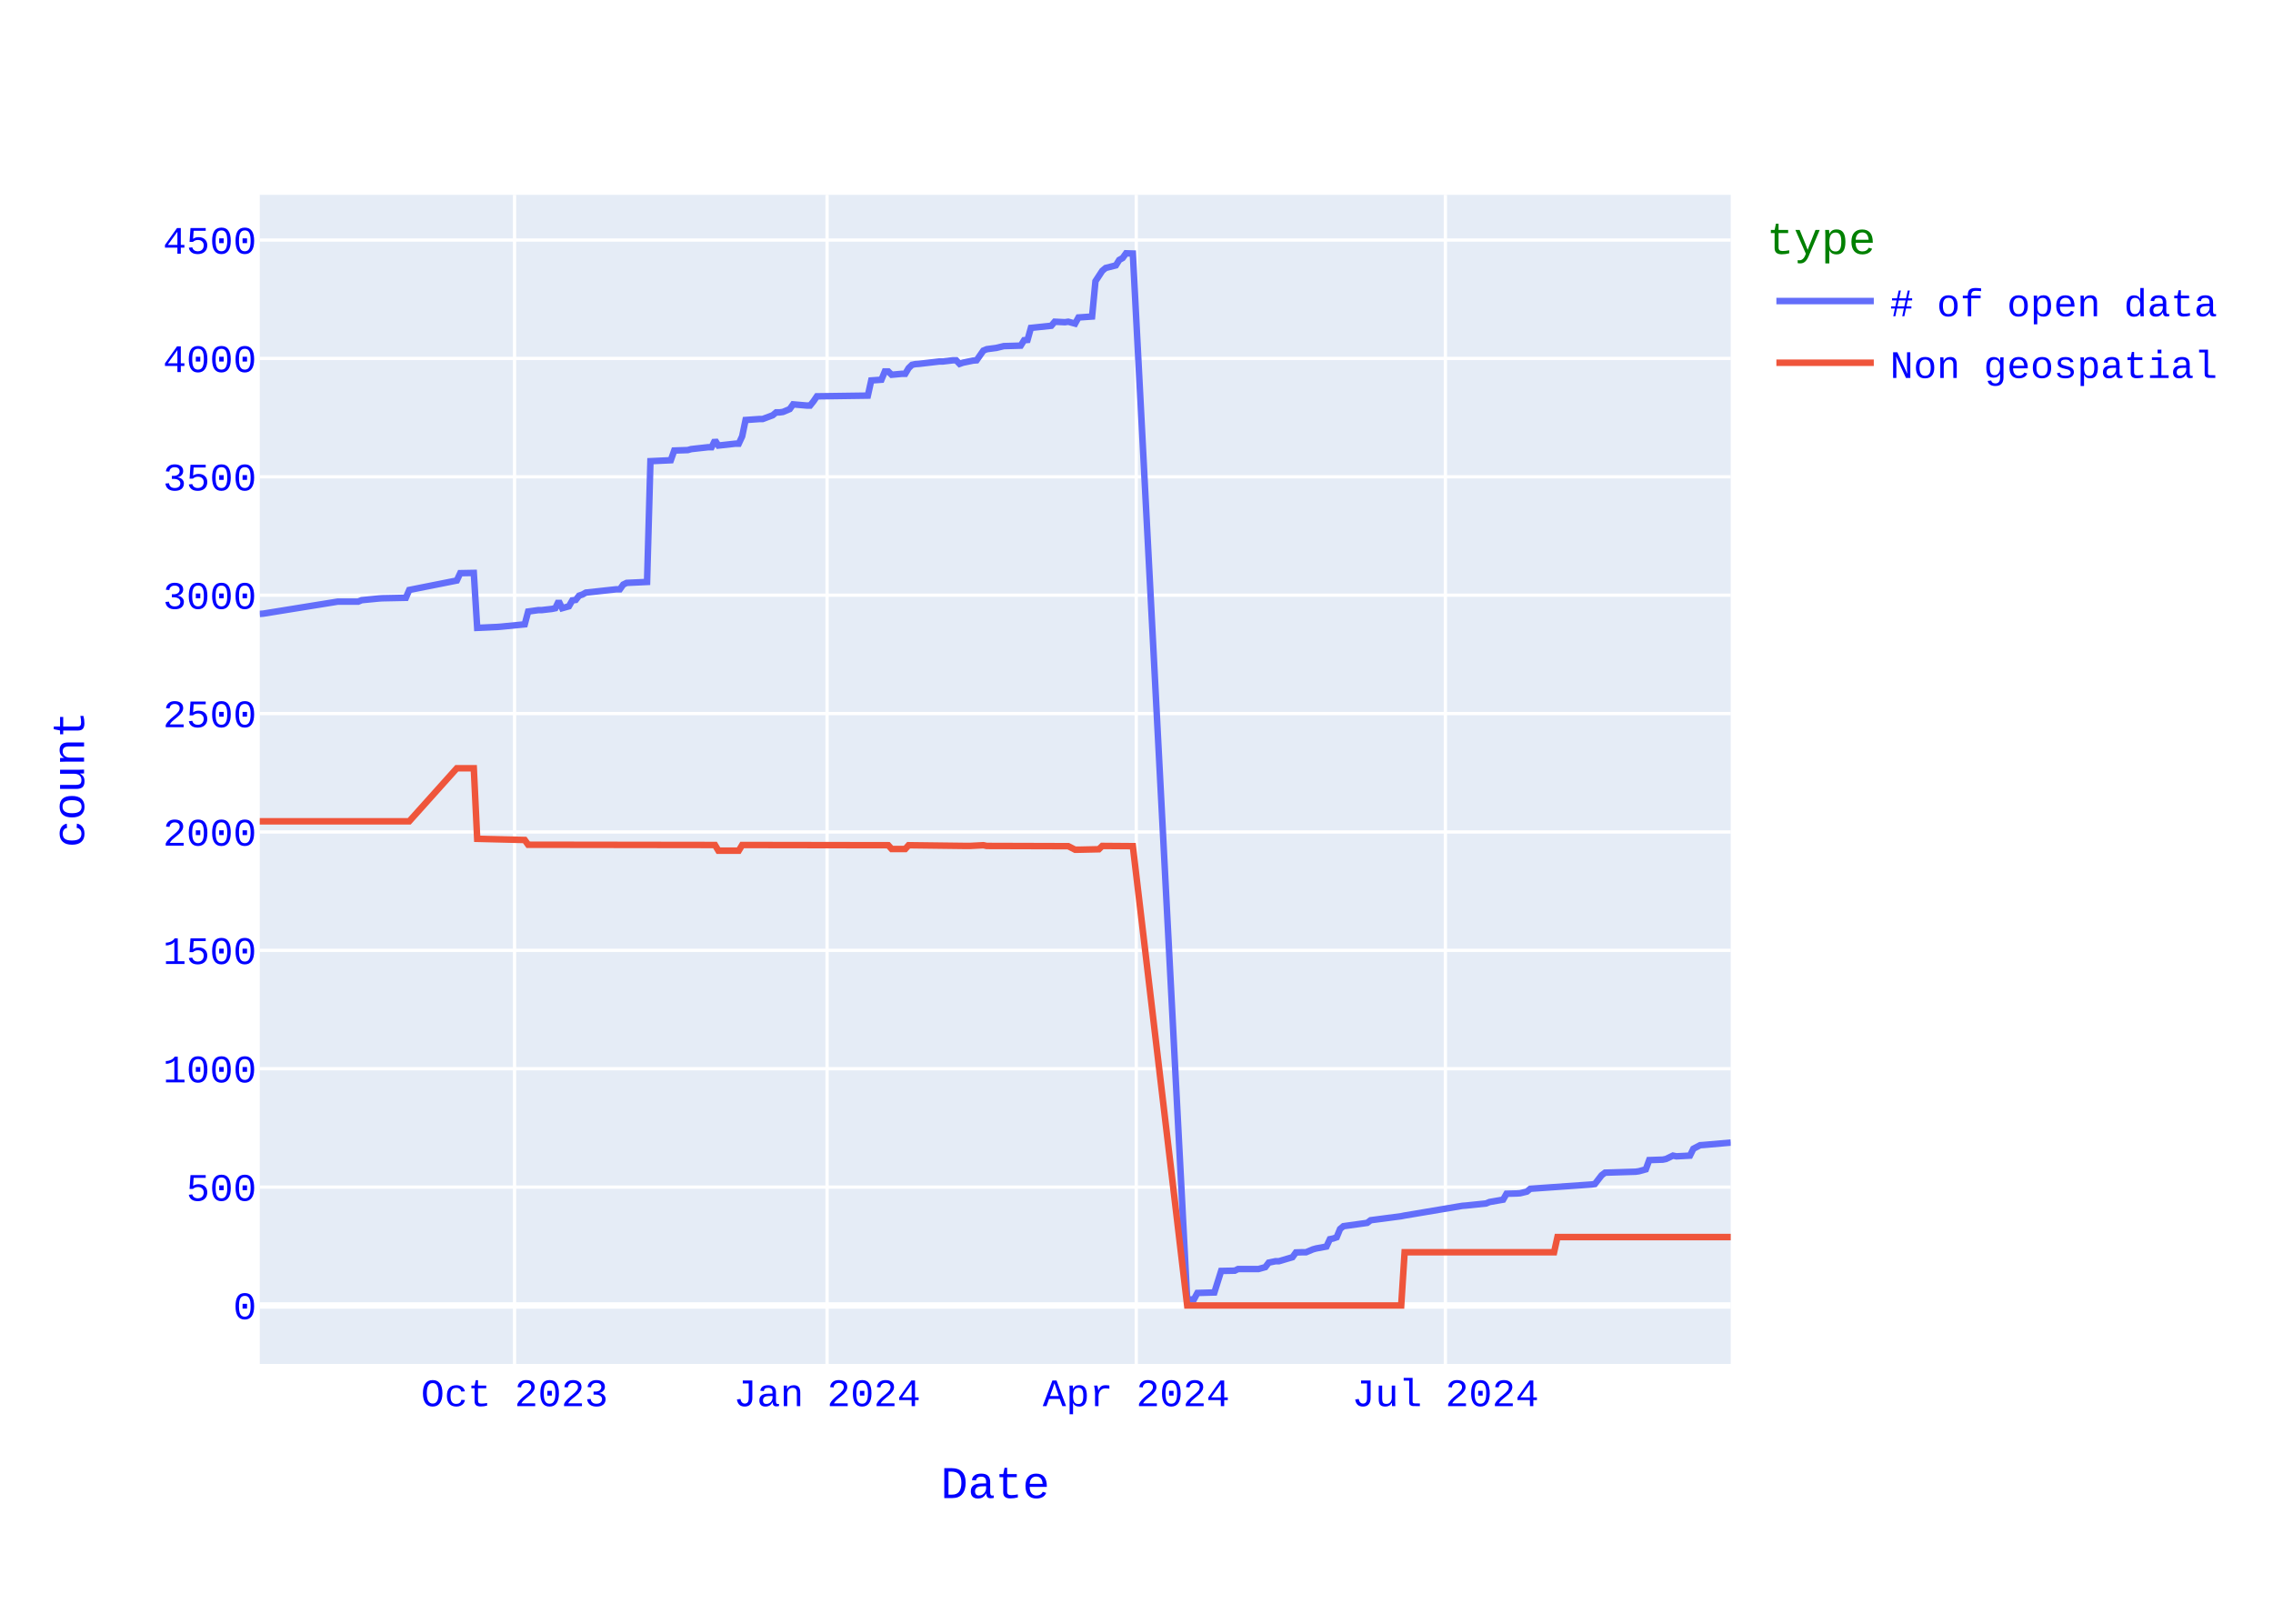
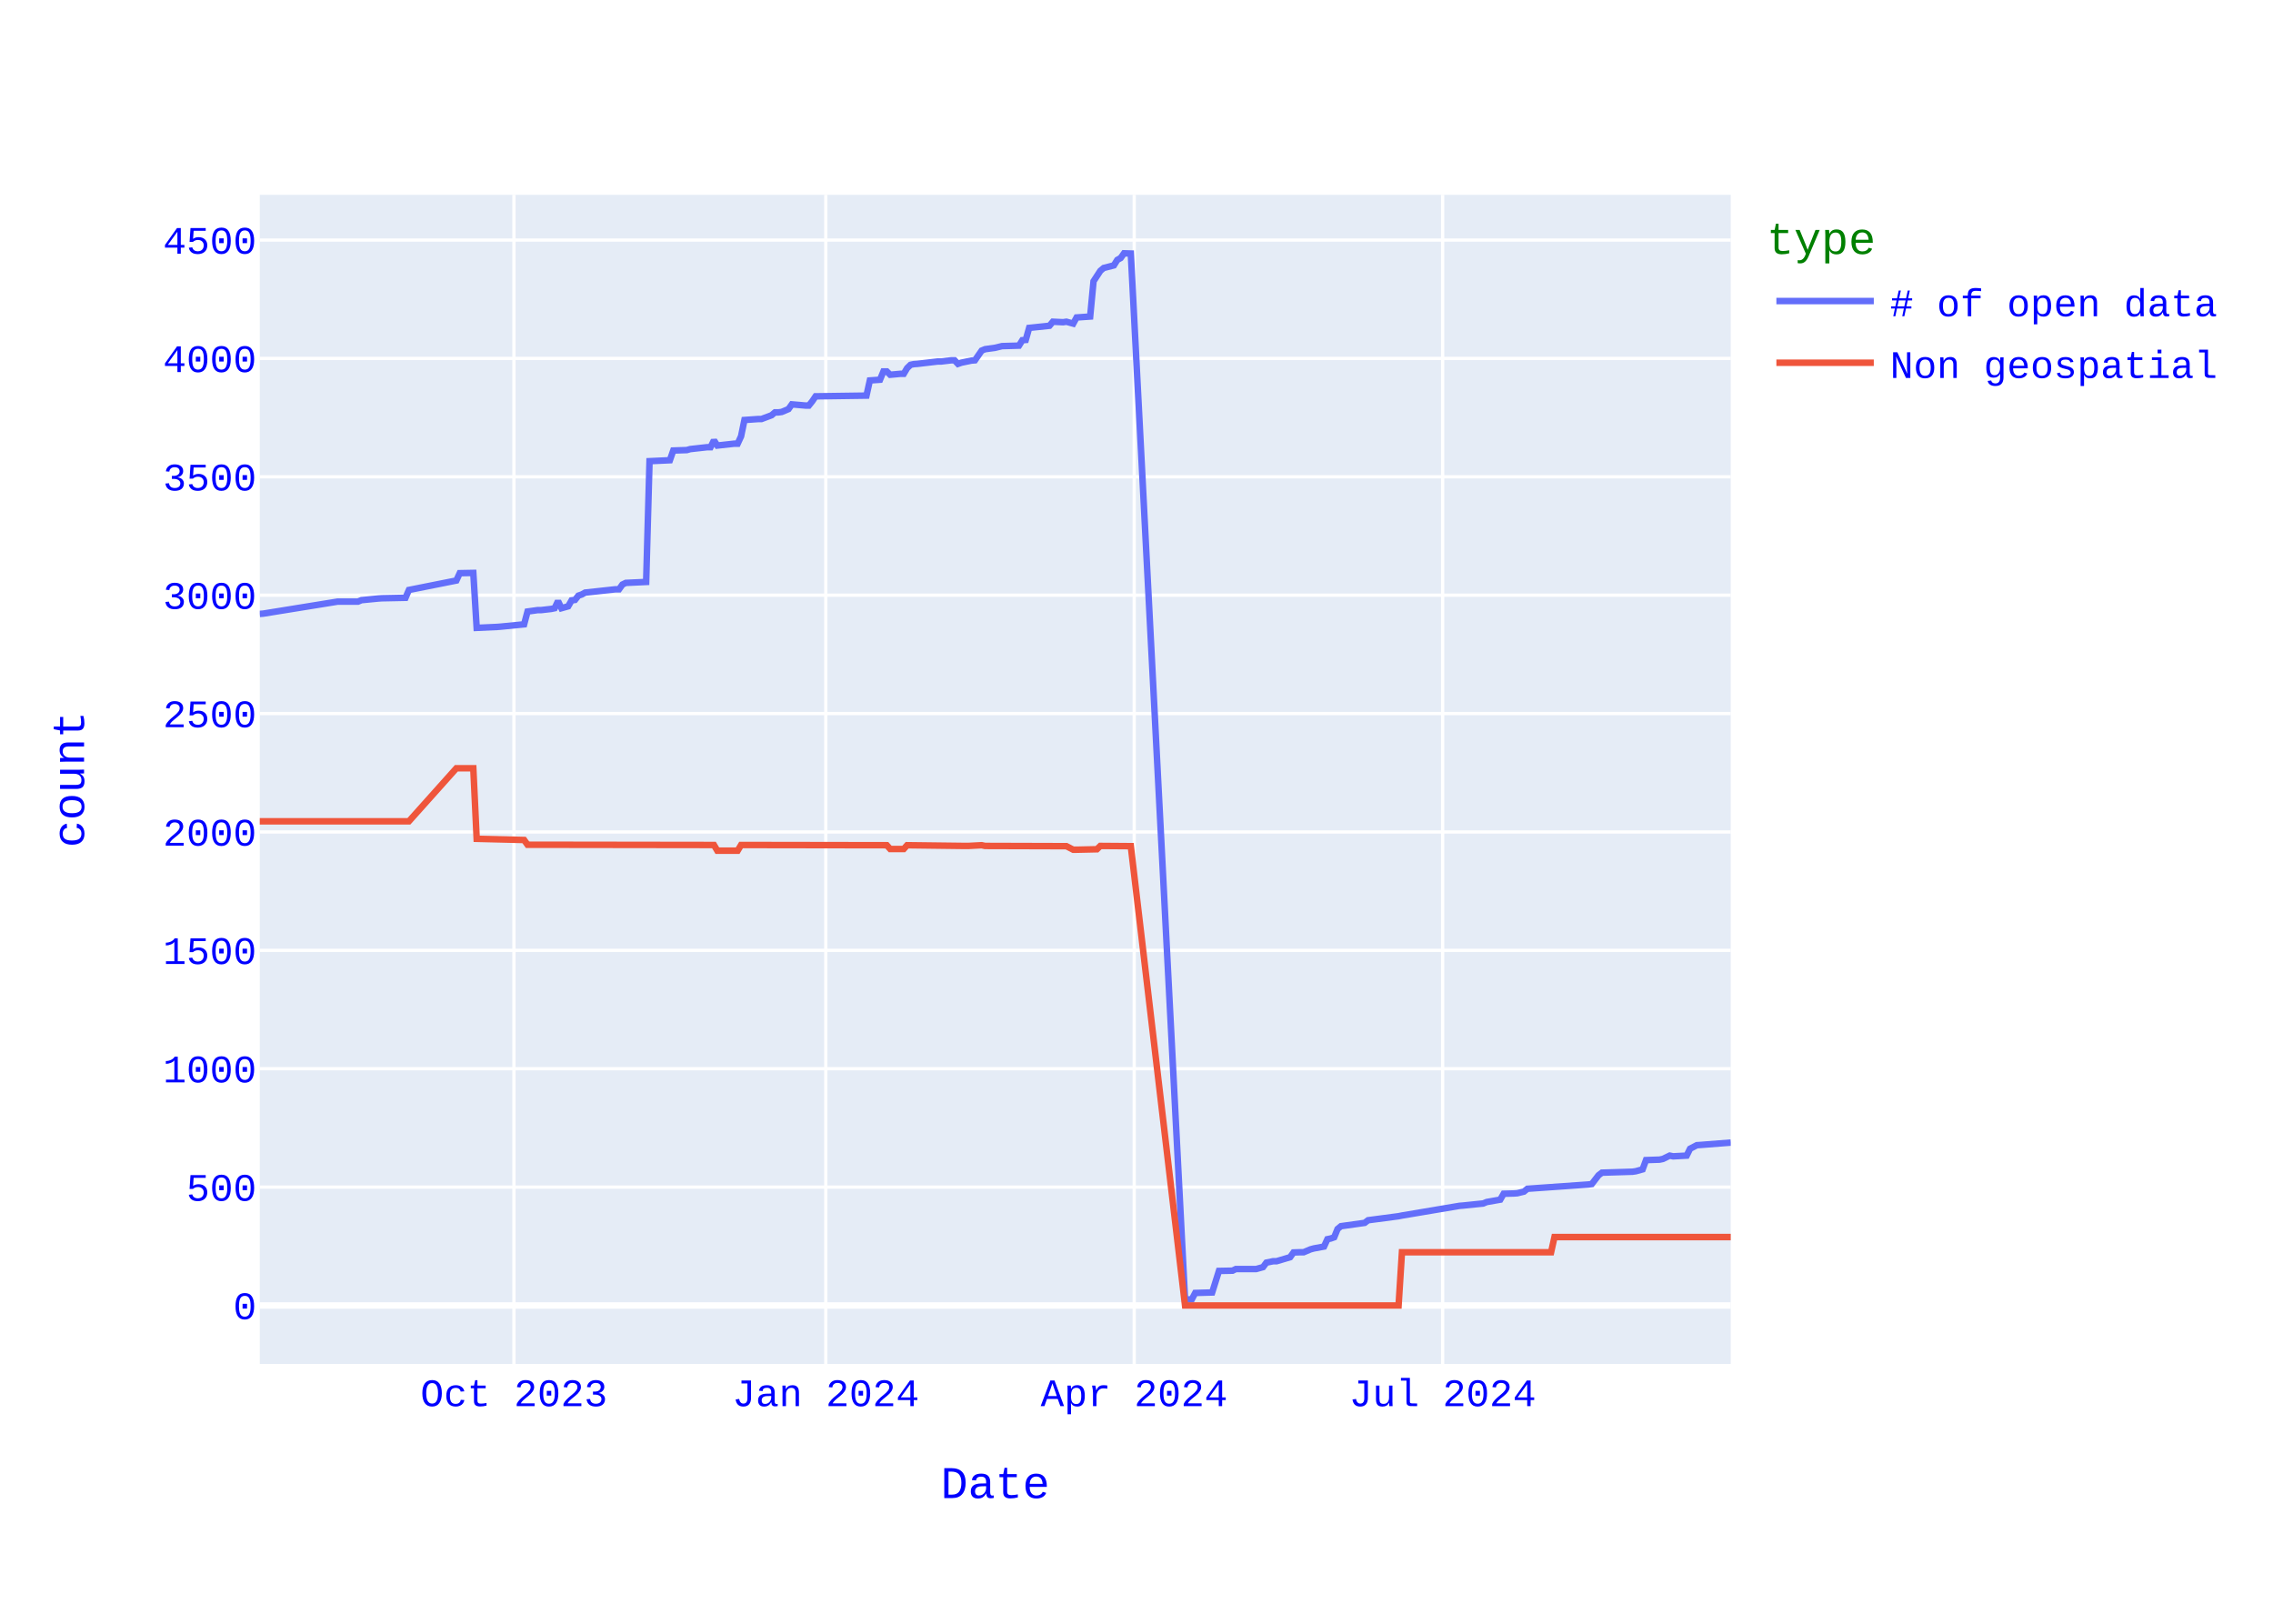
<svg xmlns="http://www.w3.org/2000/svg" class="main-svg" width="700" height="500" style="" viewBox="0 0 700 500">
  <rect x="0" y="0" width="700" height="500" style="fill: rgb(255, 255, 255); fill-opacity: 1;" />
-   <defs id="defs-fe201b">
+   <defs id="defs-84c337">
    <g class="clips">
-       <clipPath id="clipfe201bxyplot" class="plotclip">
+       <clipPath id="clip84c337xyplot" class="plotclip">
        <rect width="453" height="360" />
      </clipPath>
-       <clipPath class="axesclip" id="clipfe201bx">
+       <clipPath class="axesclip" id="clip84c337x">
        <rect x="80" y="0" width="453" height="500" />
      </clipPath>
-       <clipPath class="axesclip" id="clipfe201by">
+       <clipPath class="axesclip" id="clip84c337y">
        <rect x="0" y="60" width="700" height="360" />
      </clipPath>
-       <clipPath class="axesclip" id="clipfe201bxy">
+       <clipPath class="axesclip" id="clip84c337xy">
        <rect x="80" y="60" width="453" height="360" />
      </clipPath>
    </g>
    <g class="gradients" />
    <g class="patterns" />
  </defs>
  <g class="bglayer">
    <rect class="bg" x="80" y="60" width="453" height="360" style="fill: rgb(229, 236, 246); fill-opacity: 1; stroke-width: 0;" />
  </g>
  <g class="layer-below">
    <g class="imagelayer" />
    <g class="shapelayer" />
  </g>
  <g class="cartesianlayer">
    <g class="subplot xy">
      <g class="layer-subplot">
        <g class="shapelayer" />
        <g class="imagelayer" />
      </g>
      <g class="minor-gridlayer">
        <g class="x" />
        <g class="y" />
      </g>
      <g class="gridlayer">
        <g class="x">
-           <path class="xgrid crisp" transform="translate(158.46,0)" d="M0,60v360" style="stroke: rgb(255, 255, 255); stroke-opacity: 1; stroke-width: 1px;" />
-           <path class="xgrid crisp" transform="translate(254.71,0)" d="M0,60v360" style="stroke: rgb(255, 255, 255); stroke-opacity: 1; stroke-width: 1px;" />
-           <path class="xgrid crisp" transform="translate(349.92,0)" d="M0,60v360" style="stroke: rgb(255, 255, 255); stroke-opacity: 1; stroke-width: 1px;" />
-           <path class="xgrid crisp" transform="translate(445.12,0)" d="M0,60v360" style="stroke: rgb(255, 255, 255); stroke-opacity: 1; stroke-width: 1px;" />
+           <path class="xgrid crisp" transform="translate(158.28,0)" d="M0,60v360" style="stroke: rgb(255, 255, 255); stroke-opacity: 1; stroke-width: 1px;" />
+           <path class="xgrid crisp" transform="translate(254.31,0)" d="M0,60v360" style="stroke: rgb(255, 255, 255); stroke-opacity: 1; stroke-width: 1px;" />
+           <path class="xgrid crisp" transform="translate(349.29,0)" d="M0,60v360" style="stroke: rgb(255, 255, 255); stroke-opacity: 1; stroke-width: 1px;" />
+           <path class="xgrid crisp" transform="translate(444.28,0)" d="M0,60v360" style="stroke: rgb(255, 255, 255); stroke-opacity: 1; stroke-width: 1px;" />
        </g>
        <g class="y">
          <path class="ygrid crisp" transform="translate(0,365.55)" d="M80,0h453" style="stroke: rgb(255, 255, 255); stroke-opacity: 1; stroke-width: 1px;" />
          <path class="ygrid crisp" transform="translate(0,329.09)" d="M80,0h453" style="stroke: rgb(255, 255, 255); stroke-opacity: 1; stroke-width: 1px;" />
          <path class="ygrid crisp" transform="translate(0,292.64)" d="M80,0h453" style="stroke: rgb(255, 255, 255); stroke-opacity: 1; stroke-width: 1px;" />
          <path class="ygrid crisp" transform="translate(0,256.19)" d="M80,0h453" style="stroke: rgb(255, 255, 255); stroke-opacity: 1; stroke-width: 1px;" />
          <path class="ygrid crisp" transform="translate(0,219.73)" d="M80,0h453" style="stroke: rgb(255, 255, 255); stroke-opacity: 1; stroke-width: 1px;" />
          <path class="ygrid crisp" transform="translate(0,183.28)" d="M80,0h453" style="stroke: rgb(255, 255, 255); stroke-opacity: 1; stroke-width: 1px;" />
          <path class="ygrid crisp" transform="translate(0,146.82)" d="M80,0h453" style="stroke: rgb(255, 255, 255); stroke-opacity: 1; stroke-width: 1px;" />
          <path class="ygrid crisp" transform="translate(0,110.37)" d="M80,0h453" style="stroke: rgb(255, 255, 255); stroke-opacity: 1; stroke-width: 1px;" />
          <path class="ygrid crisp" transform="translate(0,73.92)" d="M80,0h453" style="stroke: rgb(255, 255, 255); stroke-opacity: 1; stroke-width: 1px;" />
        </g>
      </g>
      <g class="zerolinelayer">
        <path class="yzl zl crisp" transform="translate(0,402)" d="M80,0h453" style="stroke: rgb(255, 255, 255); stroke-opacity: 1; stroke-width: 2px;" />
      </g>
      <path class="xlines-below" />
      <path class="ylines-below" />
      <g class="overlines-below" />
      <g class="xaxislayer-below" />
      <g class="yaxislayer-below" />
      <g class="overaxes-below" />
-       <g class="plot" transform="translate(80,60)" clip-path="url(#clipfe201bxyplot)">
+       <g class="plot" transform="translate(80,60)" clip-path="url(#clip84c337xyplot)">
        <g class="scatterlayer mlayer">
-           <g class="trace scatter trace550201" style="stroke-miterlimit: 2; opacity: 1;">
+           <g class="trace scatter trace7ce427" style="stroke-miterlimit: 2; opacity: 1;">
            <g class="fills" />
            <g class="errorbars" />
            <g class="lines">
-               <path class="js-line" d="M453,291.84L444.63,292.57L443.58,292.64L441.49,293.74L440.45,295.85L436.26,296.07L435.21,295.85L433.12,296.87L432.08,297.09L427.89,297.23L426.85,300.08L424.75,300.66L423.71,300.81L414.29,301.1L413.24,301.9L411.15,304.6L410.11,304.74L391.27,306.06L390.23,306.93L388.14,307.44L387.09,307.51L383.95,307.59L382.91,309.41L378.72,310.14L377.67,310.58L371.4,311.23L370.35,311.31L352.57,314.3L351.52,314.51L342.1,315.75L341.06,316.56L333.73,317.58L332.69,318.45L331.64,321L330.6,321.37L329.55,321.59L328.5,323.85L325.36,324.43L324.32,324.72L322.23,325.6L321.18,325.6L319.09,325.67L318.04,327.13L313.86,328.37L312.81,328.37L310.72,328.8L309.67,330.19L307.58,330.77L306.53,330.77L301.3,330.77L300.26,331.28L296.07,331.36L293.98,337.99L288.75,338.14L287.7,340.1L285.61,340.18L268.87,18.07L266.78,18L265.73,19.46L264.69,20.04L263.64,21.72L260.5,22.52L259.45,23.4L257.36,26.6L256.32,37.47L252.13,37.76L251.09,39.65L248.99,39.07L247.95,39.22L244.81,39.07L243.76,40.31L237.48,40.97L236.44,44.68L235.39,44.76L234.35,46.43L229.12,46.58L227.02,47.09L223.88,47.53L222.84,47.96L220.75,50.95L219.7,51.03L216.56,51.68L215.52,52.05L214.47,50.95L213.42,50.95L210.28,51.32L209.24,51.32L202.96,52.05L201.91,52.12L200.87,52.34L199.82,53.36L198.78,55.11L197.73,55.11L194.59,55.4L193.55,54.38L192.5,54.38L191.45,56.93L188.31,57.15L187.27,61.82L171.58,62.04L170.53,63.57L169.48,64.88L168.44,64.88L164.25,64.51L163.21,65.97L161.11,66.85L160.07,66.99L159.02,66.99L157.97,67.87L154.84,69.04L153.79,69.04L149.61,69.33L148.56,74.36L147.51,76.62L146.47,76.62L141.24,77.2L140.19,75.6L139.14,77.71L138.1,77.71L132.87,78.29L131.82,78.59L127.64,78.73L126.59,81.72L120.31,82.01L119.27,119.2L112.99,119.49L111.94,120L110.9,121.46L109.85,121.46L100.43,122.48L99.39,123.06L98.34,123.42L97.3,124.74L96.25,124.88L95.2,126.7L93.11,127.29L92.06,125.1L91.02,127.29L89.97,127.51L86.83,127.87L85.79,127.87L82.65,128.31L81.6,132.25L74.28,132.97L73.23,133.05L66.96,133.34L65.91,116.42L61.73,116.5L60.68,118.76L46.03,121.67L44.99,124.08L37.66,124.23L36.62,124.3L31.39,124.81L30.34,125.25L24.06,125.25L1.05,128.96L0,129.04" style="vector-effect: none; fill: none; stroke: rgb(99, 110, 250); stroke-opacity: 1; stroke-width: 2px; opacity: 1;" />
+               <path class="js-line" d="M453,291.84L443.61,292.57L442.56,292.64L440.47,293.74L439.43,295.85L435.26,296.07L434.21,295.85L432.12,296.87L431.08,297.09L426.91,297.23L425.86,300.08L423.77,300.66L422.73,300.81L413.34,301.1L412.29,301.9L410.21,304.6L409.16,304.74L390.37,306.06L389.33,306.93L387.24,307.44L386.2,307.51L383.07,307.59L382.02,309.41L377.85,310.14L376.8,310.58L370.54,311.23L369.5,311.31L351.75,314.3L350.71,314.51L341.32,315.75L340.27,316.56L332.97,317.58L331.92,318.45L330.88,321L329.83,321.37L328.79,321.59L327.75,323.85L324.62,324.43L323.57,324.72L321.48,325.6L320.44,325.6L318.35,325.67L317.31,327.13L313.13,328.37L312.09,328.37L310,328.8L308.96,330.19L306.87,330.77L305.83,330.77L300.61,330.77L299.56,331.28L295.39,331.36L293.3,337.99L288.08,338.14L287.04,340.1L284.95,340.18L268.25,18.07L266.16,18L265.12,19.46L264.08,20.04L263.03,21.72L259.9,22.52L258.86,23.4L256.77,26.6L255.73,37.47L251.55,37.76L250.51,39.65L248.42,39.07L247.38,39.22L244.24,39.07L243.2,40.31L236.94,40.97L235.89,44.68L234.85,44.76L233.81,46.43L228.59,46.58L226.5,47.09L223.37,47.53L222.32,47.96L220.24,50.95L219.19,51.03L216.06,51.68L215.02,52.05L213.97,50.95L212.93,50.95L209.8,51.32L208.76,51.32L202.49,52.05L201.45,52.12L200.41,52.34L199.36,53.36L198.32,55.11L197.27,55.11L194.14,55.4L193.1,54.38L192.06,54.38L191.01,56.93L187.88,57.15L186.84,61.82L171.18,62.04L170.14,63.57L169.09,64.88L168.05,64.88L163.87,64.51L162.83,65.97L160.74,66.85L159.7,66.99L158.65,66.99L157.61,67.87L154.48,69.04L153.44,69.04L149.26,69.33L148.22,74.36L147.17,76.62L146.13,76.62L140.91,77.2L139.87,75.6L138.82,77.71L137.78,77.71L132.56,78.29L131.52,78.59L127.34,78.73L126.3,81.72L120.03,82.01L118.99,119.2L112.73,119.49L111.68,120L110.64,121.46L109.6,121.46L100.2,122.48L99.16,123.06L98.12,123.42L97.07,124.74L96.03,124.88L94.98,126.7L92.9,127.29L91.85,125.1L90.81,127.29L89.76,127.51L86.63,127.87L85.59,127.87L82.46,128.31L81.41,132.25L74.11,132.97L73.06,133.05L66.8,133.34L65.76,116.42L61.58,116.5L60.54,118.76L45.93,121.67L44.88,124.08L37.58,124.23L36.53,124.3L31.31,124.81L30.27,125.25L24.01,125.25L1.04,128.96L0,129.04" style="vector-effect: none; fill: none; stroke: rgb(99, 110, 250); stroke-opacity: 1; stroke-width: 2px; opacity: 1;" />
            </g>
            <g class="points" />
            <g class="text" />
          </g>
-           <g class="trace scatter tracef48e14" style="stroke-miterlimit: 2; opacity: 1;">
+           <g class="trace scatter trace4cebd4" style="stroke-miterlimit: 2; opacity: 1;">
            <g class="fills" />
            <g class="errorbars" />
            <g class="lines">
-               <path class="js-line" d="M453,320.93L399.64,320.93L398.6,325.6L352.57,325.6L351.52,342L285.61,342L268.87,200.56L259.45,200.49L258.41,201.51L252.13,201.65L251.09,201.65L248.99,200.56L247.95,200.56L223.88,200.49L222.84,200.27L218.65,200.49L217.61,200.49L199.82,200.27L198.78,201.43L194.59,201.43L193.55,200.27L148.56,200.2L147.51,201.95L141.24,201.95L140.19,200.2L82.65,200.12L81.6,198.66L66.96,198.3L65.91,176.57L60.68,176.57L46.03,192.9L0,192.9" style="vector-effect: none; fill: none; stroke: rgb(239, 85, 59); stroke-opacity: 1; stroke-width: 2px; opacity: 1;" />
+               <path class="js-line" d="M453,320.93L398.72,320.93L397.68,325.6L351.75,325.6L350.71,342L284.95,342L268.25,200.56L258.86,200.49L257.81,201.51L251.55,201.65L250.51,201.65L248.42,200.56L247.38,200.56L223.37,200.49L222.32,200.27L218.15,200.49L217.11,200.49L199.36,200.27L198.32,201.43L194.14,201.43L193.1,200.27L148.22,200.2L147.17,201.95L140.91,201.95L139.87,200.2L82.46,200.12L81.41,198.66L66.8,198.3L65.76,176.57L60.54,176.57L45.93,192.9L0,192.9" style="vector-effect: none; fill: none; stroke: rgb(239, 85, 59); stroke-opacity: 1; stroke-width: 2px; opacity: 1;" />
            </g>
            <g class="points" />
            <g class="text" />
          </g>
        </g>
      </g>
      <g class="overplot" />
      <path class="xlines-above crisp" d="M0,0" style="fill: none;" />
      <path class="ylines-above crisp" d="M0,0" style="fill: none;" />
      <g class="overlines-above" />
      <g class="xaxislayer-above">
        <g class="xtick">
-           <text text-anchor="middle" x="0" y="433" transform="translate(158.46,0)" style="font-family: 'Courier New'; font-size: 12px; fill: rgb(0, 0, 255); fill-opacity: 1; white-space: pre; opacity: 1;">Oct 2023</text>
-         </g>
-         <g class="xtick">
-           <text text-anchor="middle" x="0" y="433" style="font-family: 'Courier New'; font-size: 12px; fill: rgb(0, 0, 255); fill-opacity: 1; white-space: pre; opacity: 1;" transform="translate(254.71,0)">Jan 2024</text>
-         </g>
-         <g class="xtick">
-           <text text-anchor="middle" x="0" y="433" style="font-family: 'Courier New'; font-size: 12px; fill: rgb(0, 0, 255); fill-opacity: 1; white-space: pre; opacity: 1;" transform="translate(349.92,0)">Apr 2024</text>
-         </g>
-         <g class="xtick">
-           <text text-anchor="middle" x="0" y="433" style="font-family: 'Courier New'; font-size: 12px; fill: rgb(0, 0, 255); fill-opacity: 1; white-space: pre; opacity: 1;" transform="translate(445.12,0)">Jul 2024</text>
+           <text text-anchor="middle" x="0" y="433" transform="translate(158.28,0)" style="font-family: 'Courier New'; font-size: 12px; fill: rgb(0, 0, 255); fill-opacity: 1; white-space: pre; opacity: 1;">Oct 2023</text>
+         </g>
+         <g class="xtick">
+           <text text-anchor="middle" x="0" y="433" style="font-family: 'Courier New'; font-size: 12px; fill: rgb(0, 0, 255); fill-opacity: 1; white-space: pre; opacity: 1;" transform="translate(254.31,0)">Jan 2024</text>
+         </g>
+         <g class="xtick">
+           <text text-anchor="middle" x="0" y="433" style="font-family: 'Courier New'; font-size: 12px; fill: rgb(0, 0, 255); fill-opacity: 1; white-space: pre; opacity: 1;" transform="translate(349.29,0)">Apr 2024</text>
+         </g>
+         <g class="xtick">
+           <text text-anchor="middle" x="0" y="433" style="font-family: 'Courier New'; font-size: 12px; fill: rgb(0, 0, 255); fill-opacity: 1; white-space: pre; opacity: 1;" transform="translate(444.28,0)">Jul 2024</text>
        </g>
      </g>
      <g class="yaxislayer-above">
        <g class="ytick">
          <text text-anchor="end" x="79" y="4.2" transform="translate(0,402)" style="font-family: 'Courier New'; font-size: 12px; fill: rgb(0, 0, 255); fill-opacity: 1; white-space: pre; opacity: 1;">0</text>
        </g>
        <g class="ytick">
          <text text-anchor="end" x="79" y="4.2" style="font-family: 'Courier New'; font-size: 12px; fill: rgb(0, 0, 255); fill-opacity: 1; white-space: pre; opacity: 1;" transform="translate(0,365.55)">500</text>
        </g>
        <g class="ytick">
          <text text-anchor="end" x="79" y="4.2" style="font-family: 'Courier New'; font-size: 12px; fill: rgb(0, 0, 255); fill-opacity: 1; white-space: pre; opacity: 1;" transform="translate(0,329.09)">1000</text>
        </g>
        <g class="ytick">
          <text text-anchor="end" x="79" y="4.2" style="font-family: 'Courier New'; font-size: 12px; fill: rgb(0, 0, 255); fill-opacity: 1; white-space: pre; opacity: 1;" transform="translate(0,292.64)">1500</text>
        </g>
        <g class="ytick">
          <text text-anchor="end" x="79" y="4.2" style="font-family: 'Courier New'; font-size: 12px; fill: rgb(0, 0, 255); fill-opacity: 1; white-space: pre; opacity: 1;" transform="translate(0,256.19)">2000</text>
        </g>
        <g class="ytick">
          <text text-anchor="end" x="79" y="4.2" style="font-family: 'Courier New'; font-size: 12px; fill: rgb(0, 0, 255); fill-opacity: 1; white-space: pre; opacity: 1;" transform="translate(0,219.73)">2500</text>
        </g>
        <g class="ytick">
          <text text-anchor="end" x="79" y="4.2" style="font-family: 'Courier New'; font-size: 12px; fill: rgb(0, 0, 255); fill-opacity: 1; white-space: pre; opacity: 1;" transform="translate(0,183.28)">3000</text>
        </g>
        <g class="ytick">
          <text text-anchor="end" x="79" y="4.2" style="font-family: 'Courier New'; font-size: 12px; fill: rgb(0, 0, 255); fill-opacity: 1; white-space: pre; opacity: 1;" transform="translate(0,146.82)">3500</text>
        </g>
        <g class="ytick">
          <text text-anchor="end" x="79" y="4.2" style="font-family: 'Courier New'; font-size: 12px; fill: rgb(0, 0, 255); fill-opacity: 1; white-space: pre; opacity: 1;" transform="translate(0,110.37)">4000</text>
        </g>
        <g class="ytick">
          <text text-anchor="end" x="79" y="4.2" style="font-family: 'Courier New'; font-size: 12px; fill: rgb(0, 0, 255); fill-opacity: 1; white-space: pre; opacity: 1;" transform="translate(0,73.92)">4500</text>
        </g>
      </g>
      <g class="overaxes-above" />
    </g>
  </g>
  <g class="polarlayer" />
  <g class="smithlayer" />
  <g class="ternarylayer" />
  <g class="geolayer" />
  <g class="funnelarealayer" />
  <g class="pielayer" />
  <g class="iciclelayer" />
  <g class="treemaplayer" />
  <g class="sunburstlayer" />
  <g class="glimages" />
-   <defs id="topdefs-fe201b">
+   <defs id="topdefs-84c337">
    <g class="clips" />
-     <clipPath id="legendfe201b">
+     <clipPath id="legend84c337">
      <rect width="146" height="67" x="0" y="0" />
    </clipPath>
  </defs>
  <g class="layer-above">
    <g class="imagelayer" />
    <g class="shapelayer" />
  </g>
  <g class="infolayer">
    <g class="legend" pointer-events="all" transform="translate(542.06,60)">
      <rect class="bg" shape-rendering="crispEdges" style="stroke: rgb(68, 68, 68); stroke-opacity: 1; fill: rgb(255, 255, 255); fill-opacity: 1; stroke-width: 0px;" width="146" height="67" x="0" y="0" />
-       <g class="scrollbox" transform="" clip-path="url(#legendfe201b)">
+       <g class="scrollbox" transform="" clip-path="url(#legend84c337)">
        <text class="legendtitletext" text-anchor="start" x="2" y="18.2" style="font-family: 'Courier New'; font-size: 14px; fill: rgb(0, 128, 0); fill-opacity: 1; white-space: pre;">type</text>
        <g class="groups" transform="">
          <g class="traces" transform="translate(0,32.7)" style="opacity: 1;">
            <text class="legendtext" text-anchor="start" x="40" y="4.68" style="font-family: 'Courier New'; font-size: 12px; fill: rgb(0, 0, 255); fill-opacity: 1; white-space: pre;"># of open data</text>
            <g class="layers" style="opacity: 1;">
              <g class="legendfill" />
              <g class="legendlines">
                <path class="js-line" d="M5,0h30" style="fill: none; stroke: rgb(99, 110, 250); stroke-opacity: 1; stroke-width: 2px;" />
              </g>
              <g class="legendsymbols">
                <g class="legendpoints" />
              </g>
            </g>
            <rect class="legendtoggle" x="0" y="-9.5" width="140.828" height="19" style="fill: rgb(0, 0, 0); fill-opacity: 0;" />
          </g>
        </g>
        <g class="groups" transform="">
          <g class="traces" transform="translate(0,51.7)" style="opacity: 1;">
            <text class="legendtext" text-anchor="start" x="40" y="4.68" style="font-family: 'Courier New'; font-size: 12px; fill: rgb(0, 0, 255); fill-opacity: 1; white-space: pre;">Non geospatial</text>
            <g class="layers" style="opacity: 1;">
              <g class="legendfill" />
              <g class="legendlines">
                <path class="js-line" d="M5,0h30" style="fill: none; stroke: rgb(239, 85, 59); stroke-opacity: 1; stroke-width: 2px;" />
              </g>
              <g class="legendsymbols">
                <g class="legendpoints" />
              </g>
            </g>
            <rect class="legendtoggle" x="0" y="-9.5" width="140.828" height="19" style="fill: rgb(0, 0, 0); fill-opacity: 0;" />
          </g>
        </g>
      </g>
      <rect class="scrollbar" rx="20" ry="3" width="0" height="0" style="fill: rgb(128, 139, 164); fill-opacity: 1;" x="0" y="0" />
    </g>
    <g class="g-gtitle" />
    <g class="g-xtitle">
      <text class="xtitle" x="306.5" y="461.3" text-anchor="middle" style="font-family: 'Courier New'; font-size: 14px; fill: rgb(0, 0, 255); opacity: 1; font-weight: normal; white-space: pre;">Date</text>
    </g>
    <g class="g-ytitle">
      <text class="ytitle" transform="rotate(-90,25.8875,240)" x="25.888" y="240" text-anchor="middle" style="font-family: 'Courier New'; font-size: 14px; fill: rgb(0, 0, 255); opacity: 1; font-weight: normal; white-space: pre;">count</text>
    </g>
  </g>
</svg>
